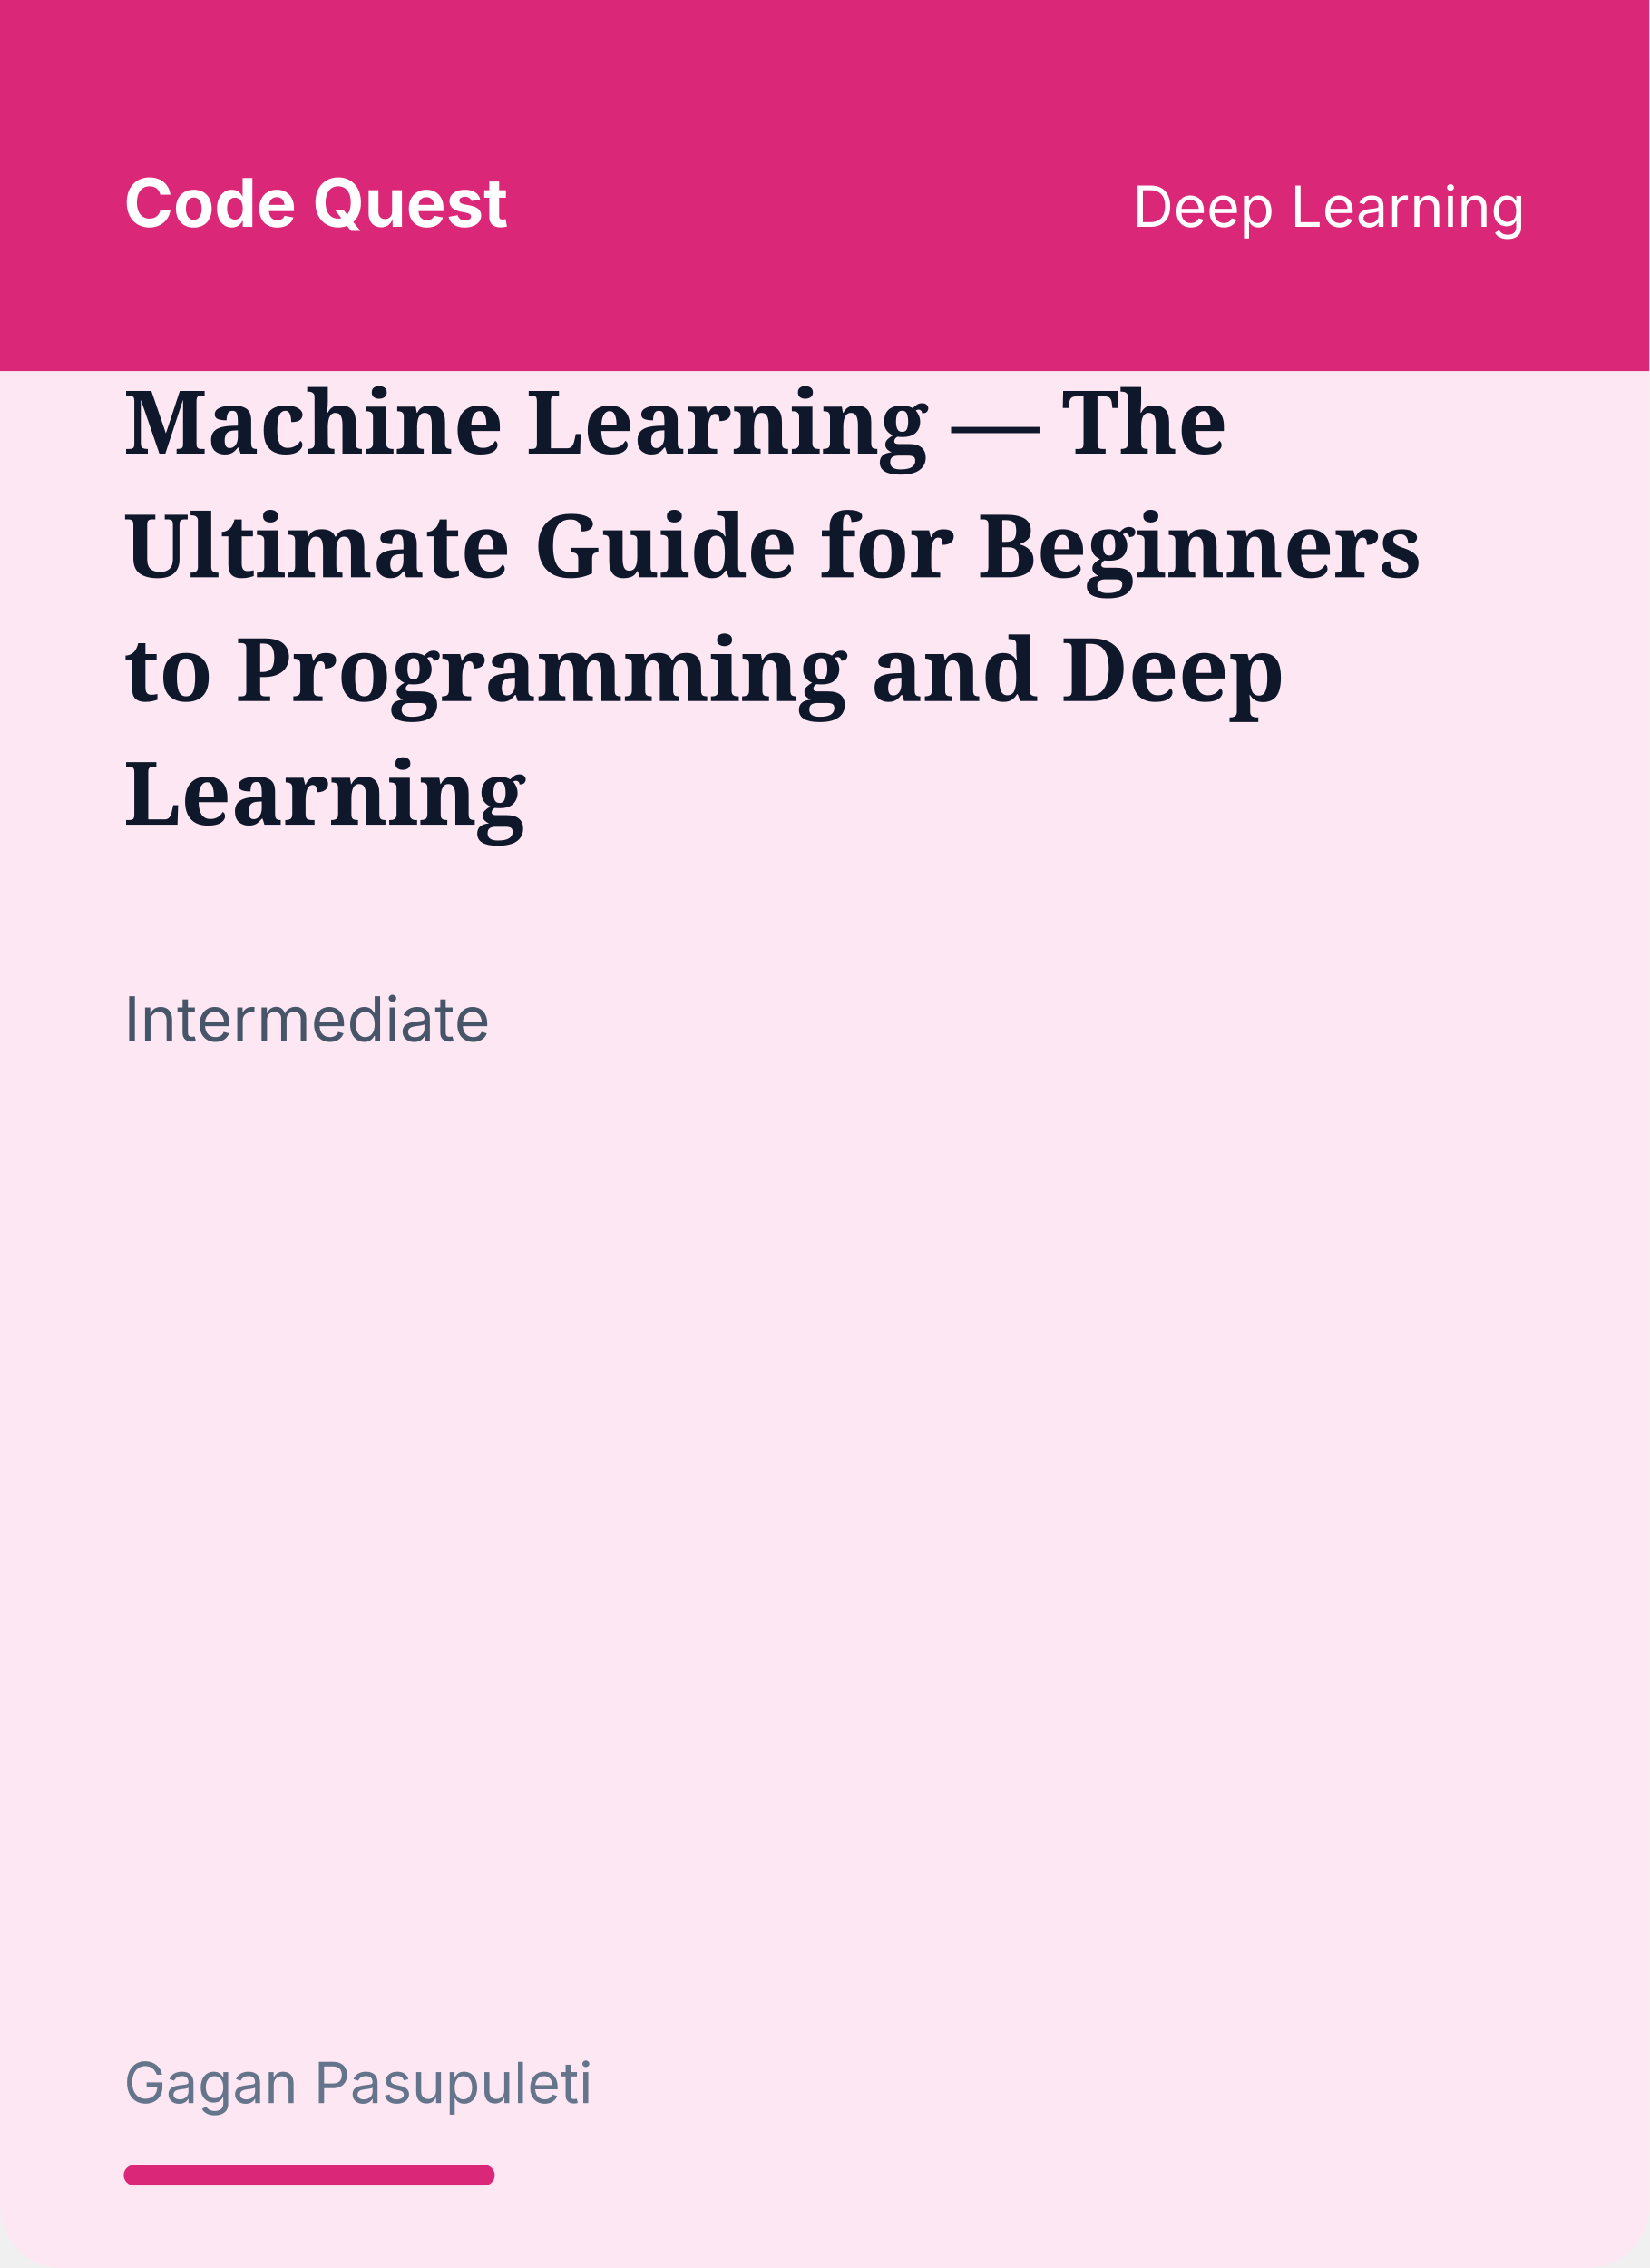
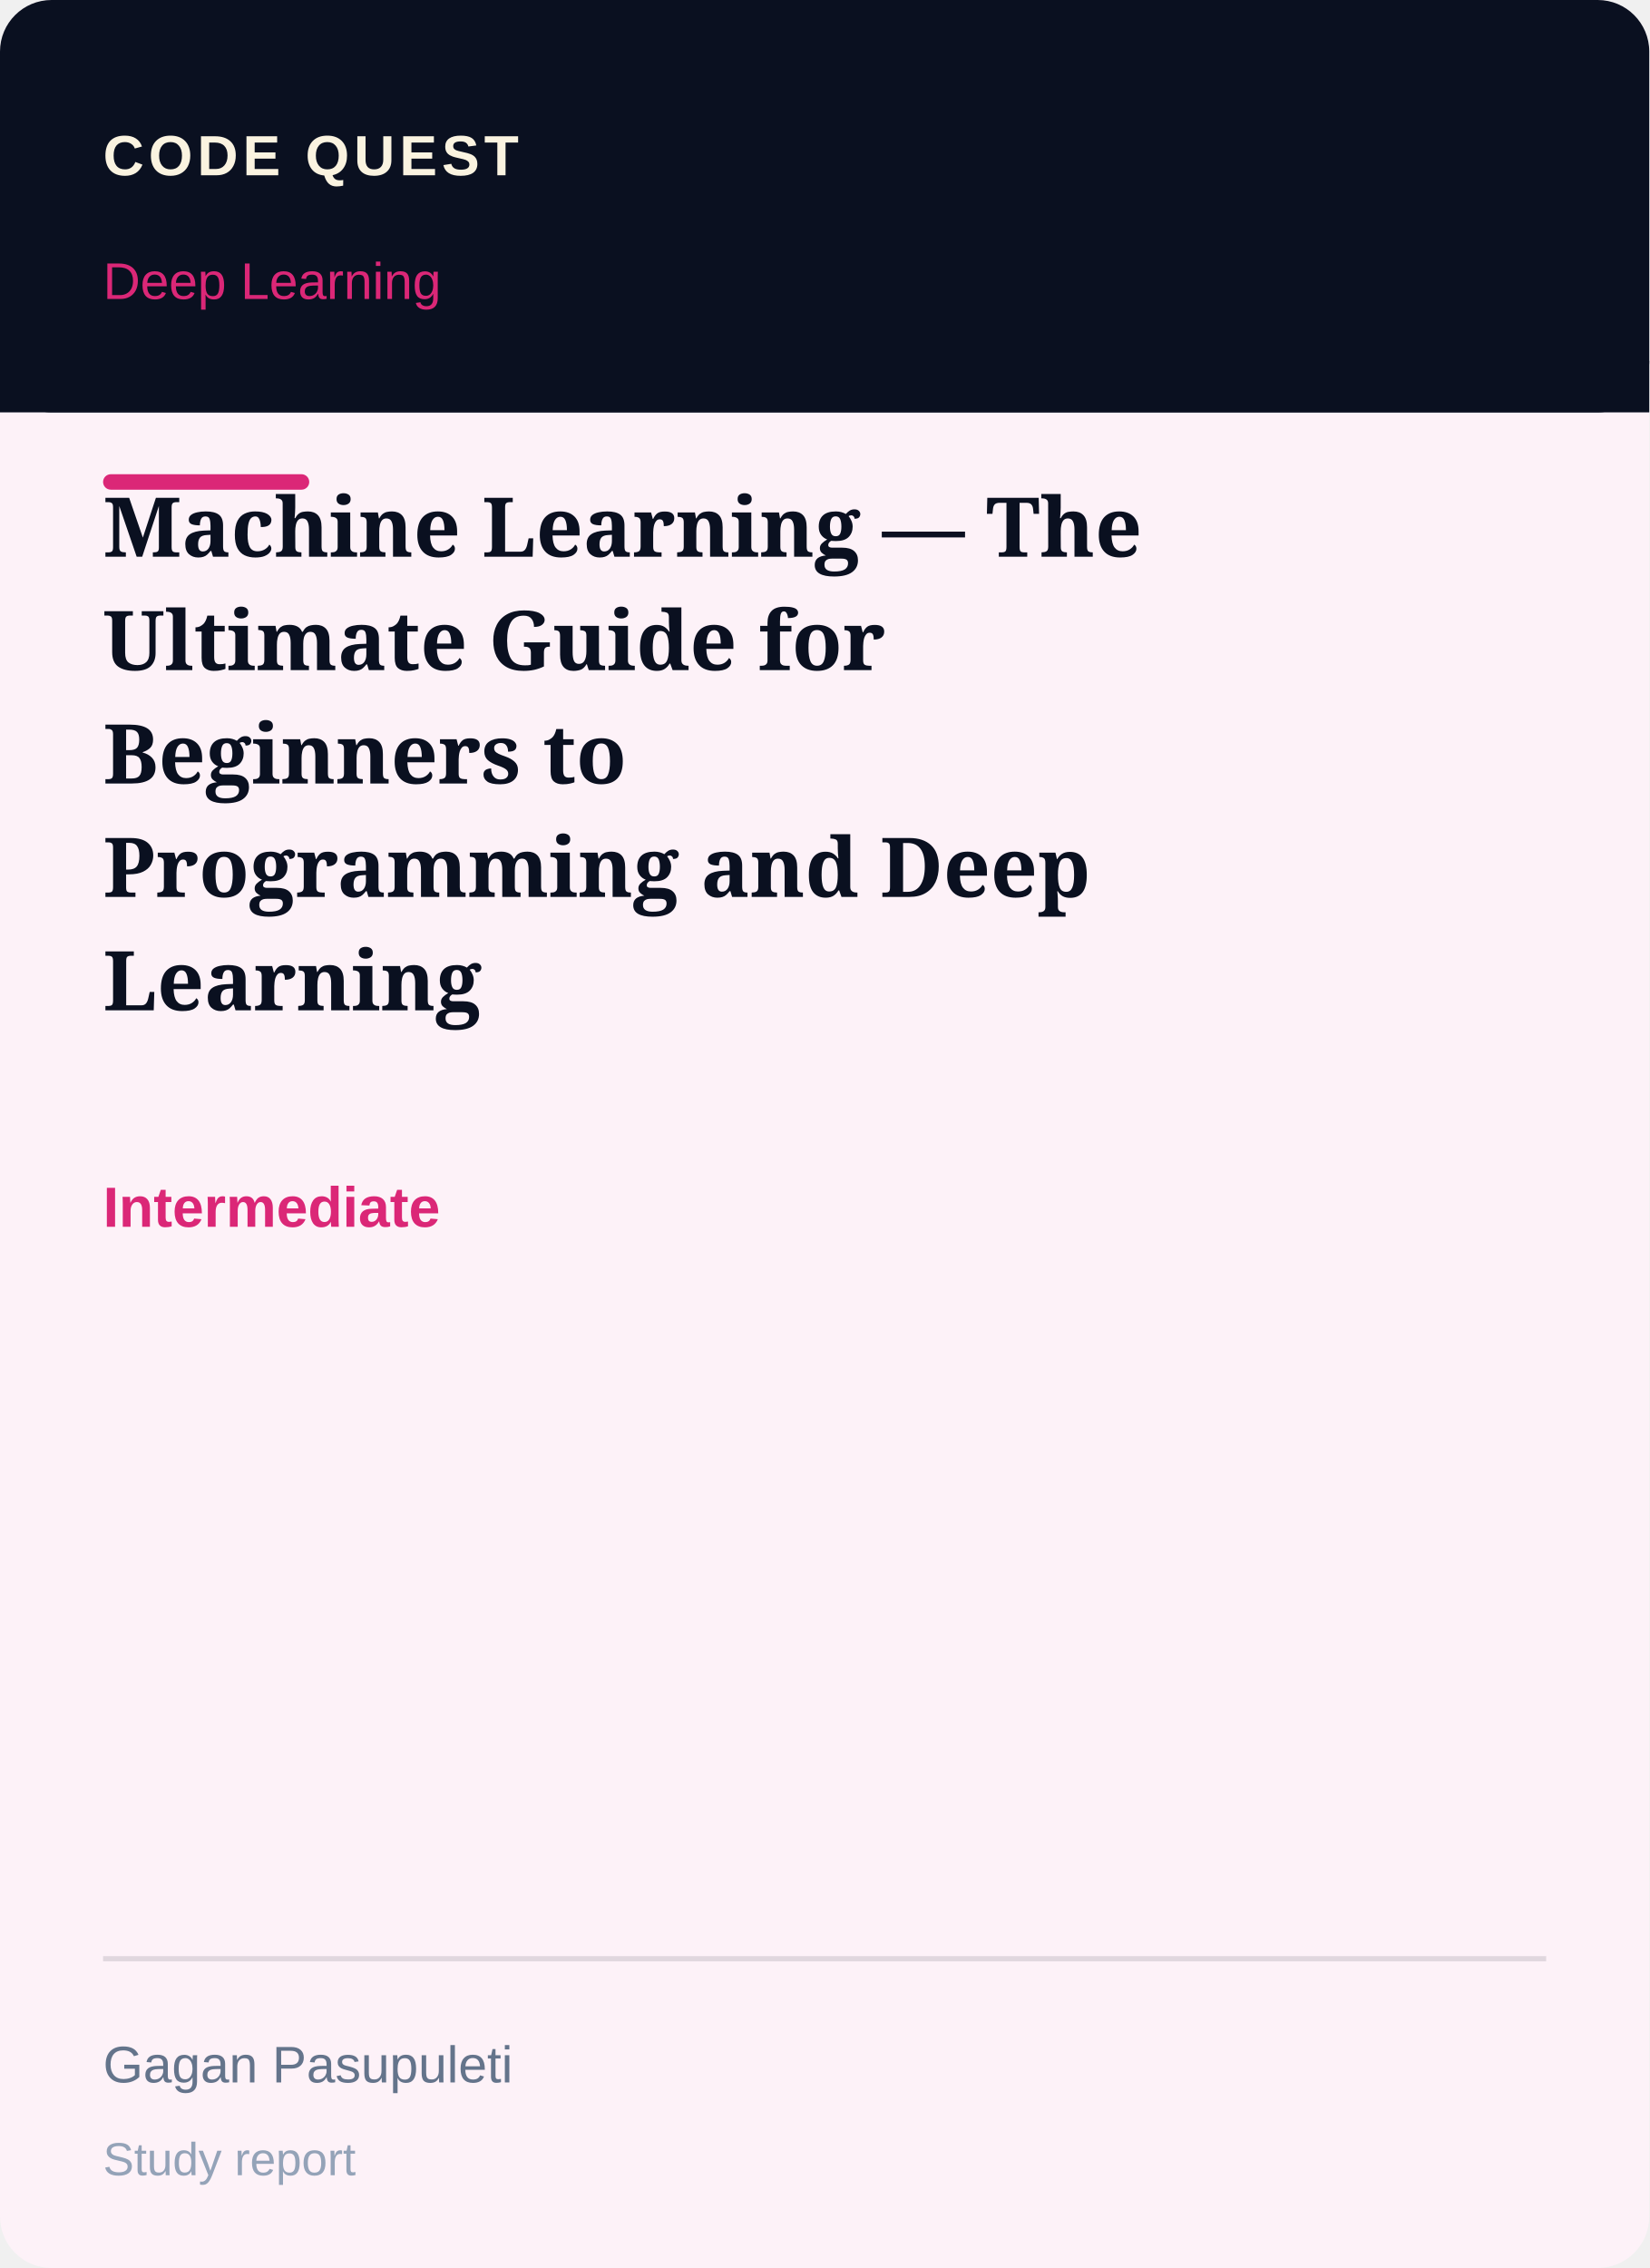
- <svg xmlns="http://www.w3.org/2000/svg" width="320" height="440" viewBox="0 0 320 440" role="img">
-   <rect width="320" height="440" rx="12" fill="#fce7f3" />
-   <rect width="320" height="72" fill="#db2777" />
-   <text x="24" y="44" font-family="Inter, Arial, sans-serif" font-size="13" font-weight="700" fill="#ffffff">Code Quest</text>
-   <text x="296" y="44" text-anchor="end" font-family="Inter, Arial, sans-serif" font-size="11" fill="#ffffff">Deep Learning</text>
-   <text x="24" y="88" font-family="Georgia, serif" font-size="17" font-weight="700" fill="#0f172a">Machine Learning — The</text>
-   <text x="24" y="112" font-family="Georgia, serif" font-size="17" font-weight="700" fill="#0f172a">Ultimate Guide for Beginners</text>
-   <text x="24" y="136" font-family="Georgia, serif" font-size="17" font-weight="700" fill="#0f172a">to Programming and Deep</text>
-   <text x="24" y="160" font-family="Georgia, serif" font-size="17" font-weight="700" fill="#0f172a">Learning</text>
-   <text x="24" y="202" font-family="Inter, Arial, sans-serif" font-size="12" fill="#475569">Intermediate</text>
-   <text x="24" y="408" font-family="Inter, Arial, sans-serif" font-size="11" fill="#64748b">Gagan Pasupuleti</text>
-   <rect x="24" y="420" width="72" height="4" rx="2" fill="#db2777" />
+ <svg xmlns="http://www.w3.org/2000/svg" width="320" height="440" viewBox="0 0 320 440" role="img" aria-label="Cover">
+   <rect width="320" height="440" rx="10" fill="#FDF2F8" />
+   <rect width="320" height="80" rx="10" fill="#0A1020" />
+   <rect y="70" width="320" height="10" fill="#0A1020" />
+   <text x="20" y="34" font-family="Arial, sans-serif" font-size="11" font-weight="700" letter-spacing="0.08em" fill="#FAF3E0">CODE QUEST</text>
+   <text x="20" y="58" font-family="Arial, sans-serif" font-size="10" fill="#DB2777">Deep Learning</text>
+   <rect x="20" y="92" width="40" height="3" rx="1.5" fill="#DB2777" />
+   <text x="20" y="108" font-family="Georgia, serif" font-size="16" font-weight="700" fill="#0A1020">Machine Learning — The</text>
+   <text x="20" y="130" font-family="Georgia, serif" font-size="16" font-weight="700" fill="#0A1020">Ultimate Guide for</text>
+   <text x="20" y="152" font-family="Georgia, serif" font-size="16" font-weight="700" fill="#0A1020">Beginners to</text>
+   <text x="20" y="174" font-family="Georgia, serif" font-size="16" font-weight="700" fill="#0A1020">Programming and Deep</text>
+   <text x="20" y="196" font-family="Georgia, serif" font-size="16" font-weight="700" fill="#0A1020">Learning</text>
+   <text x="20" y="238" font-family="Arial, sans-serif" font-size="11" font-weight="600" fill="#DB2777">Intermediate</text>
+   <line x1="20" y1="380" x2="300" y2="380" stroke="#0A1020" stroke-opacity="0.12" stroke-width="1" />
+   <text x="20" y="404" font-family="Arial, sans-serif" font-size="10" fill="#64748B">Gagan Pasupuleti</text>
+   <text x="20" y="422" font-family="Arial, sans-serif" font-size="9" fill="#94A3B8">Study report</text>
</svg>
